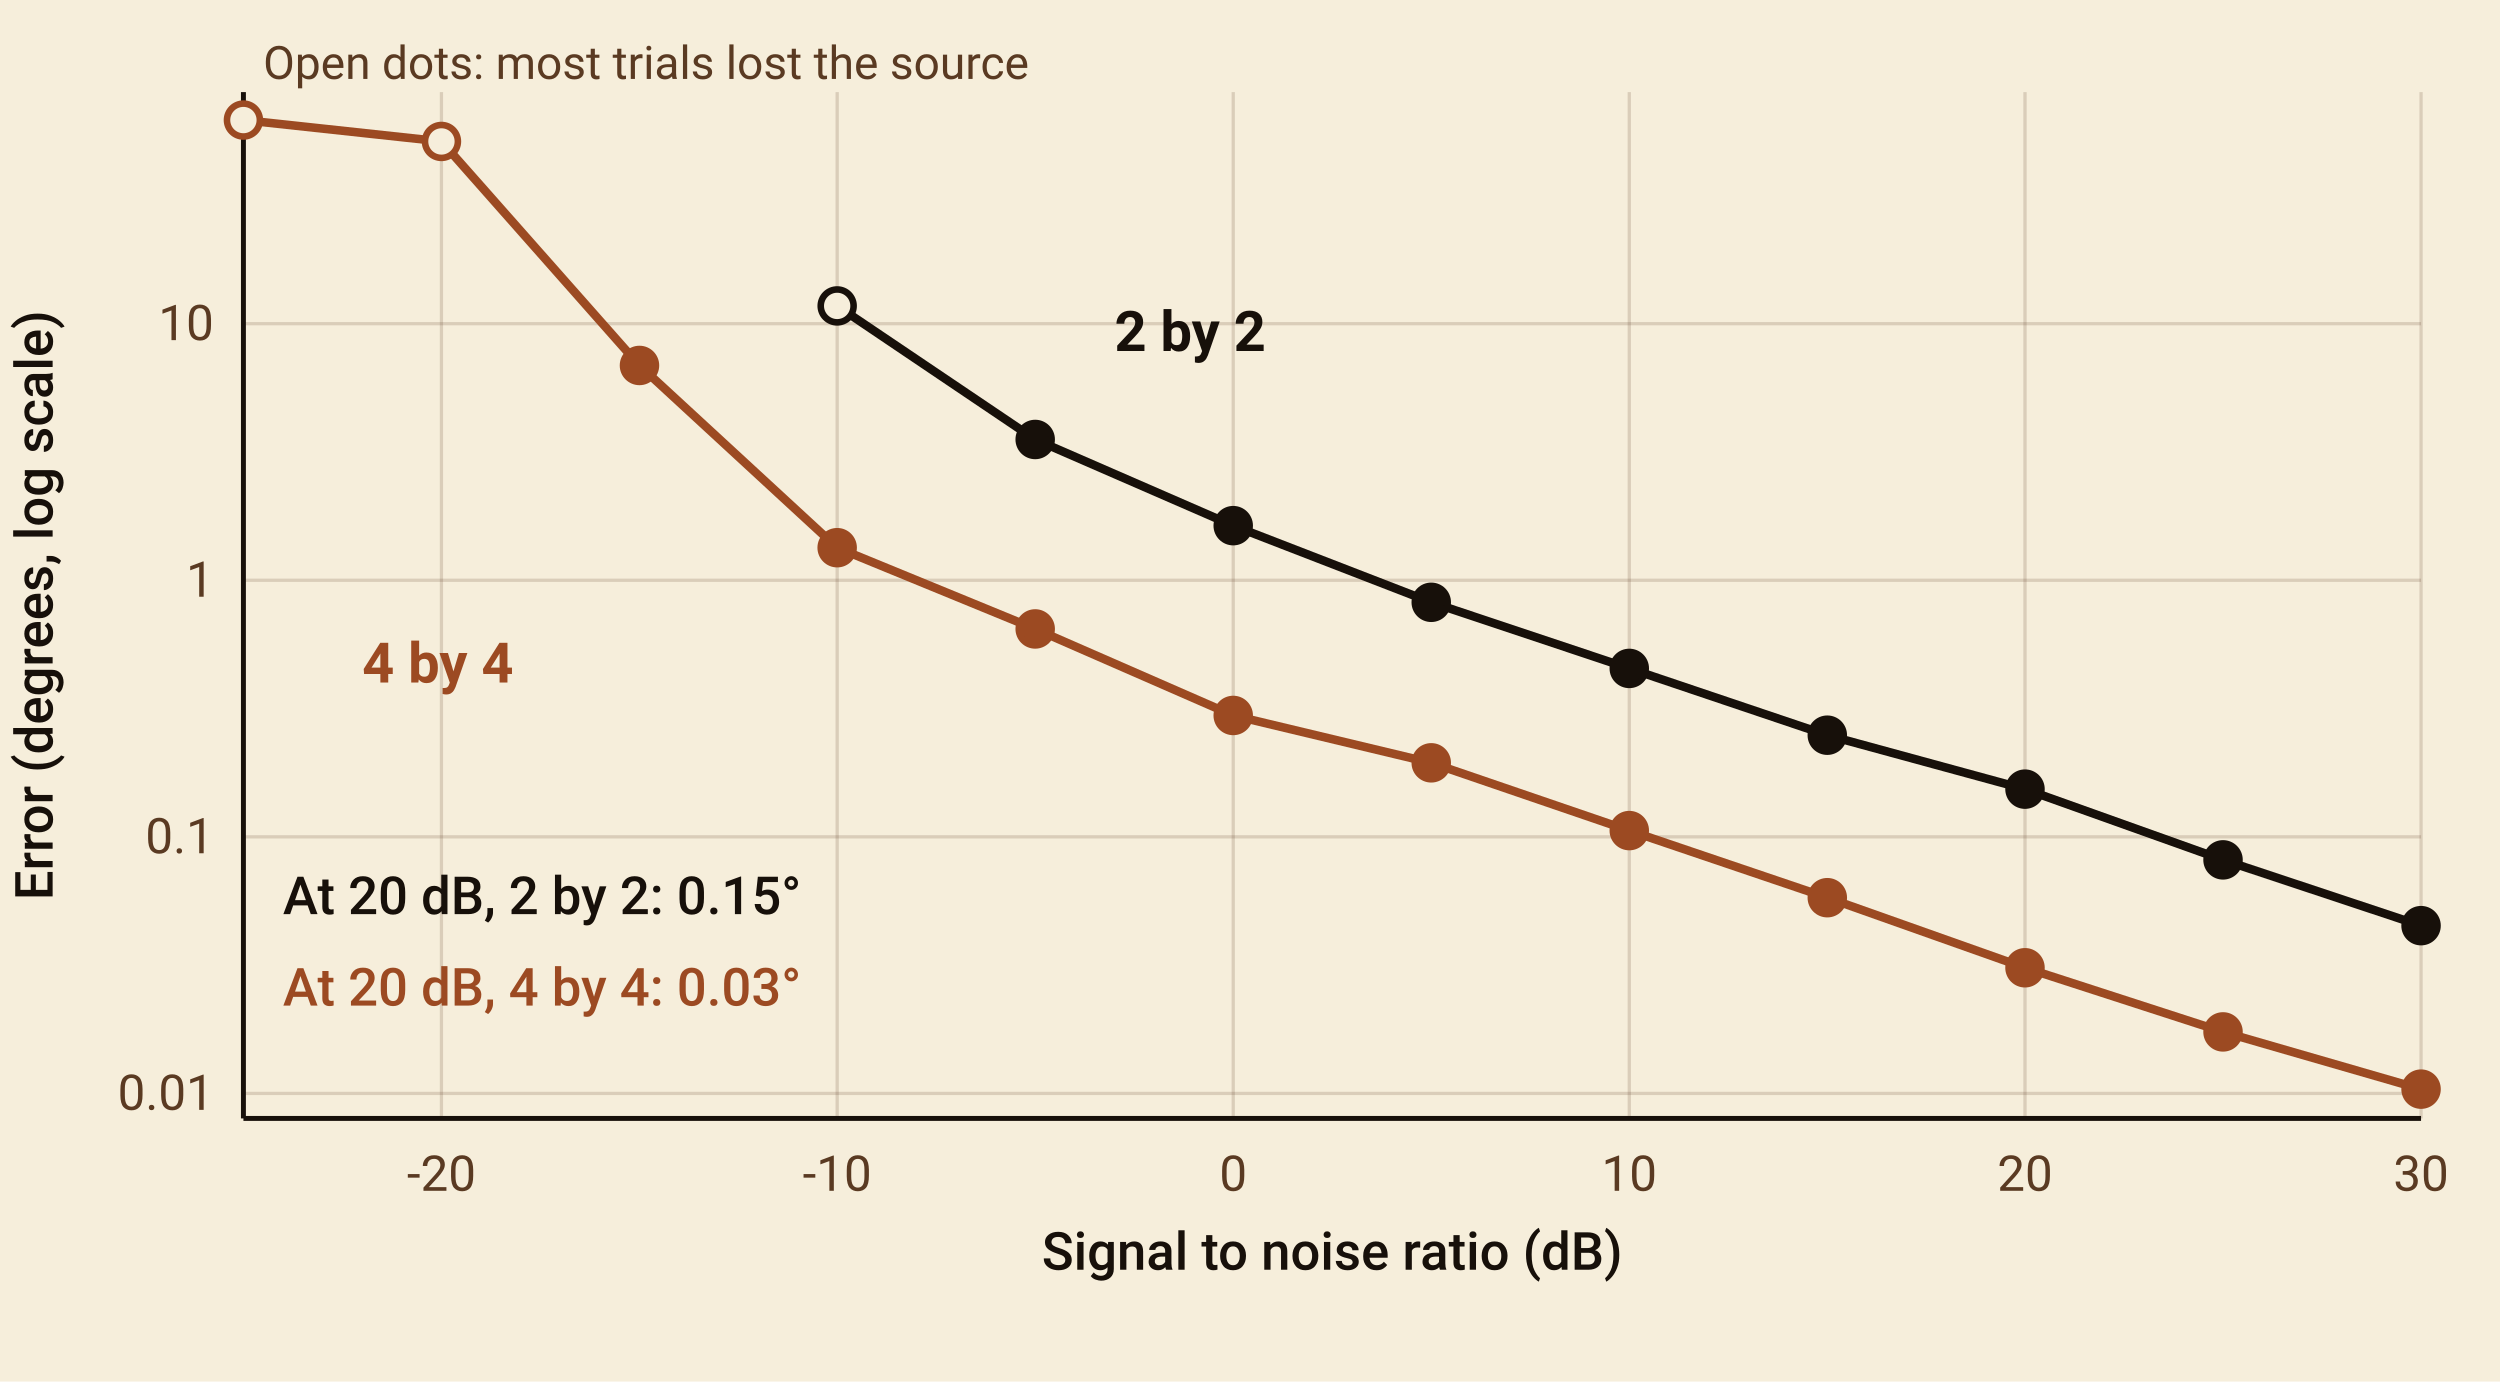
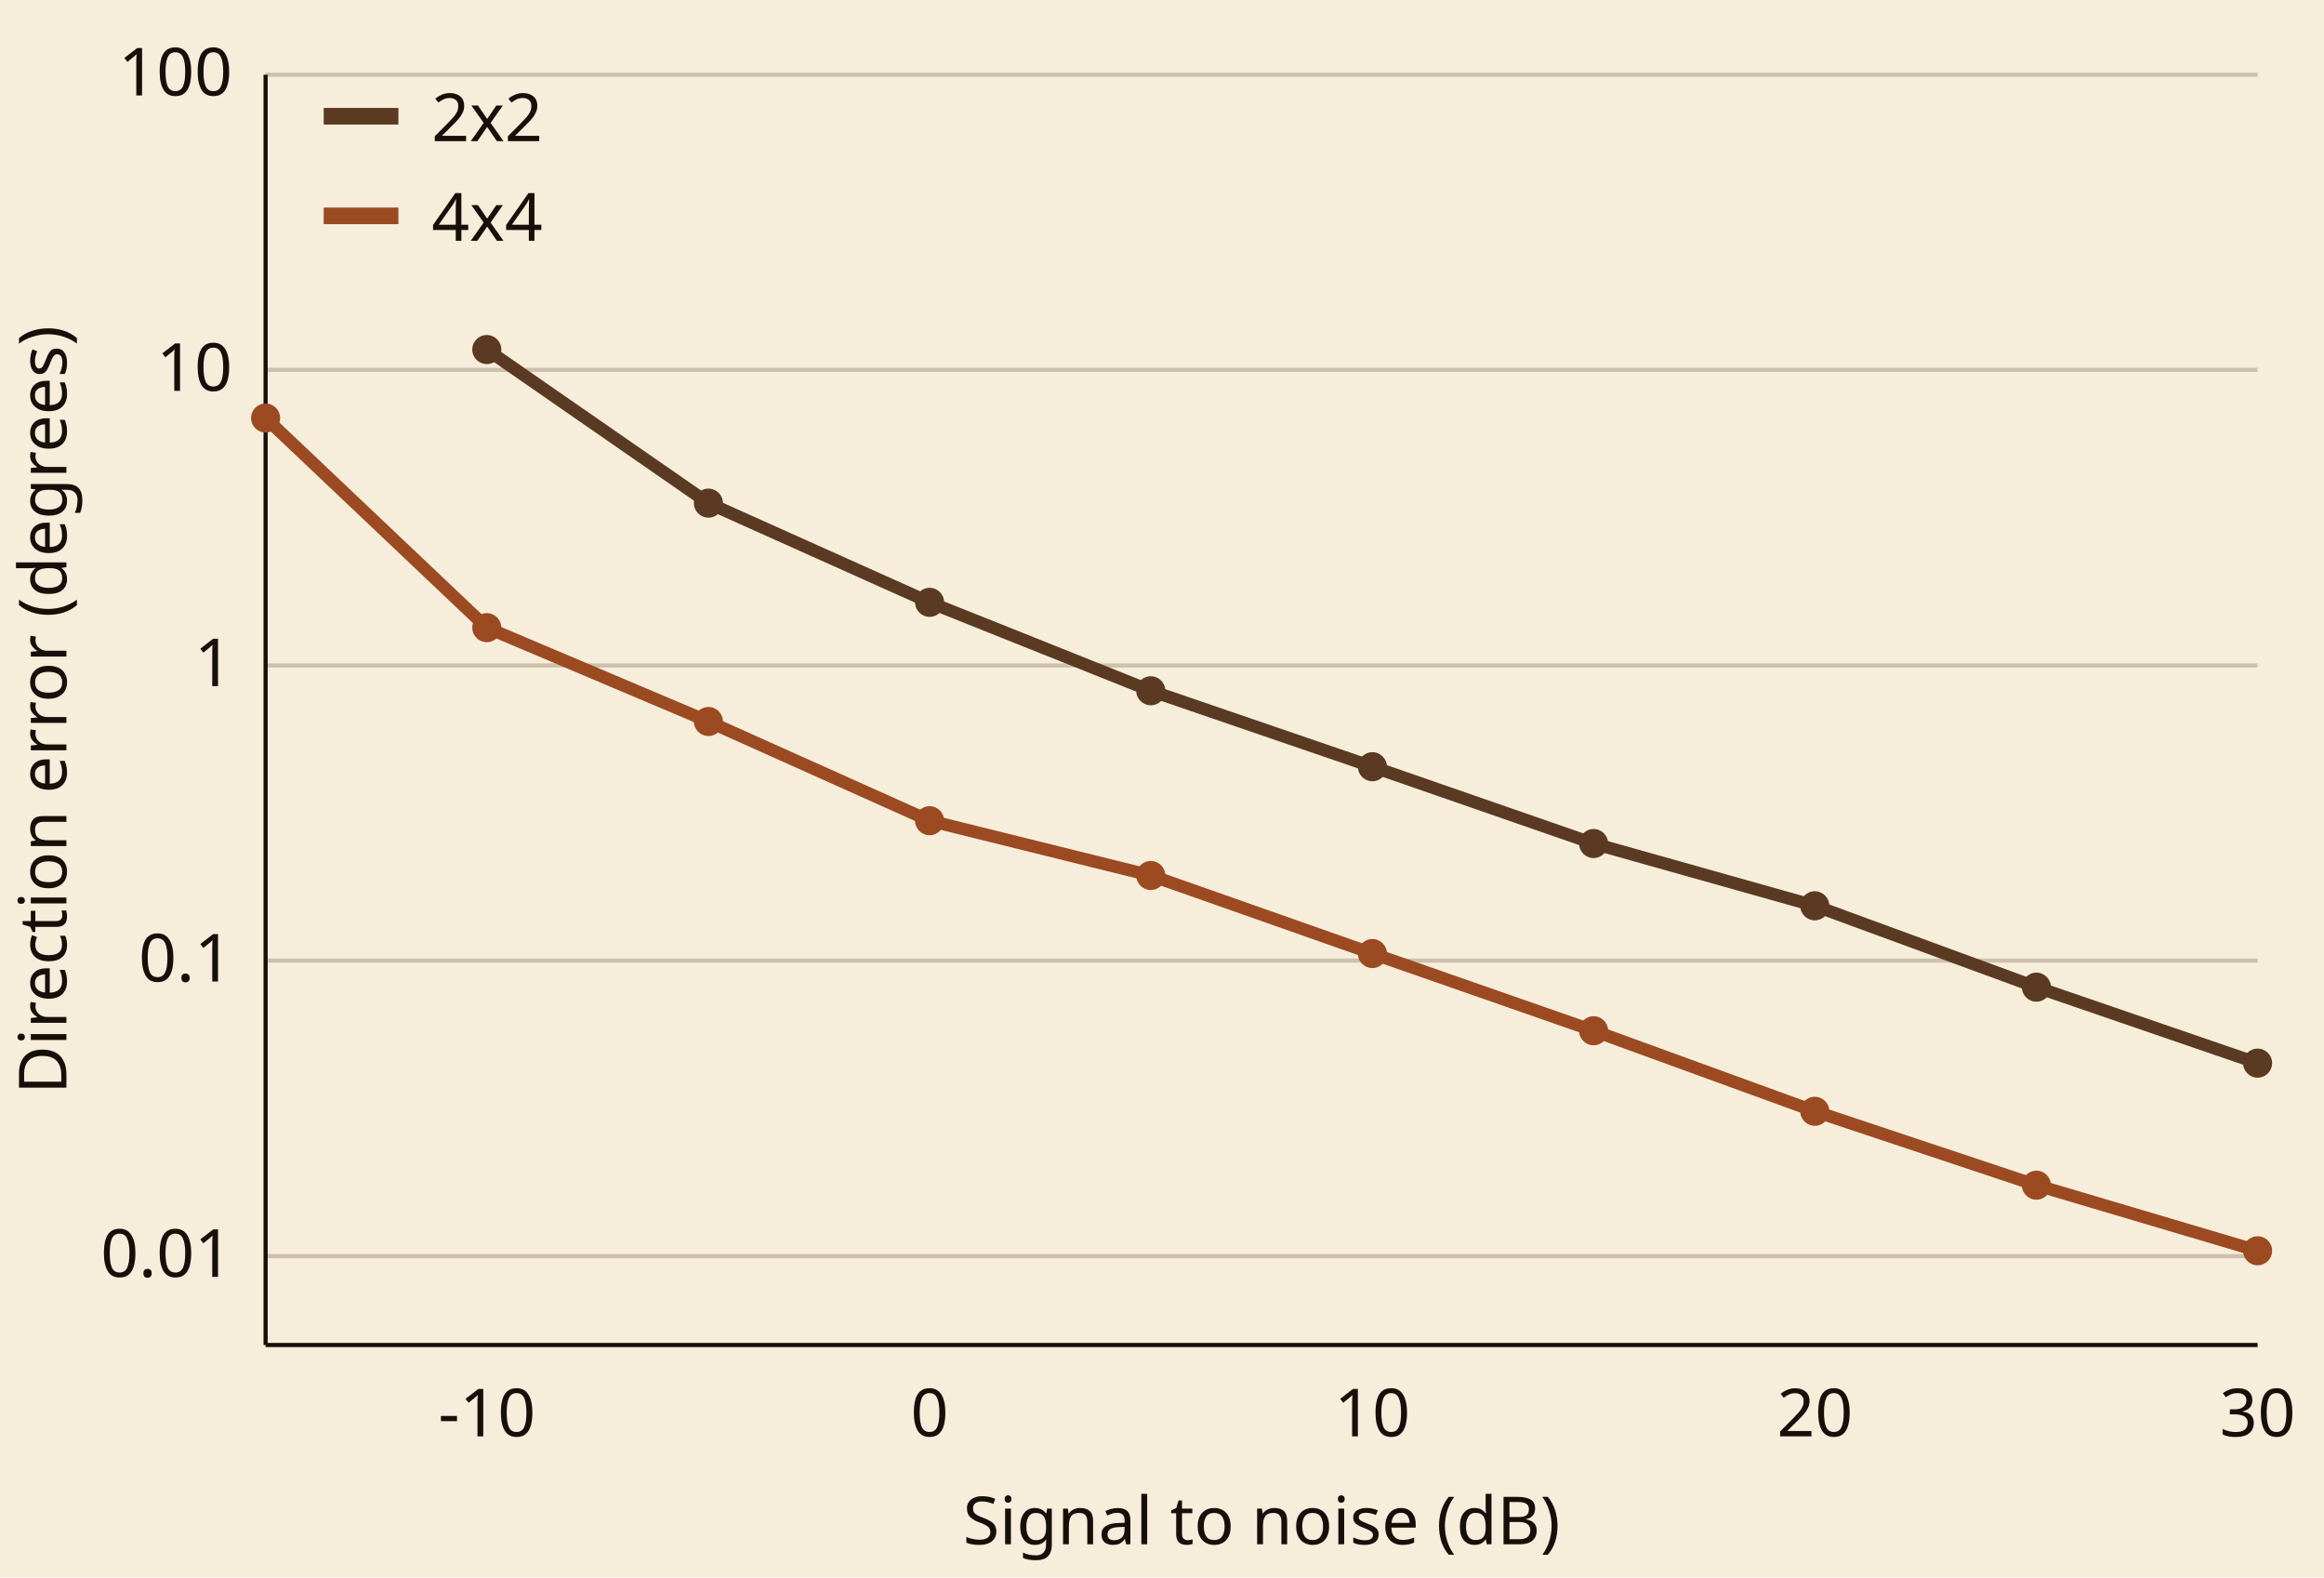
- <svg xmlns="http://www.w3.org/2000/svg" viewBox="0 0 760 420" width="760" height="420" role="img" aria-labelledby="t d">
-   <defs>
-     <pattern id="dots" width="5" height="5" patternUnits="userSpaceOnUse">
-       <circle cx="2.5" cy="2.5" r="1" fill="#B8872E" />
-     </pattern>
-     <pattern id="dots2" width="8" height="8" patternUnits="userSpaceOnUse" patternTransform="translate(3 2)">
-       <circle cx="4" cy="4" r="1.1" fill="#5A3A22" />
-     </pattern>
-   </defs>
-   <rect width="760" height="420" fill="#F6EEDB" />
-   <line x1="134.2" y1="28.0" x2="134.2" y2="340.0" stroke="rgba(90,58,34,.18)" stroke-width="1" />
-   <text x="134.2" y="362.0" font-family="'Instrument Sans',system-ui,-apple-system,'Segoe UI',Roboto,sans-serif" font-size="15" font-weight="400" text-anchor="middle" fill="#5A3A22">-20</text>
-   <line x1="254.5" y1="28.0" x2="254.5" y2="340.0" stroke="rgba(90,58,34,.18)" stroke-width="1" />
-   <text x="254.5" y="362.0" font-family="'Instrument Sans',system-ui,-apple-system,'Segoe UI',Roboto,sans-serif" font-size="15" font-weight="400" text-anchor="middle" fill="#5A3A22">-10</text>
-   <line x1="374.9" y1="28.0" x2="374.9" y2="340.0" stroke="rgba(90,58,34,.18)" stroke-width="1" />
-   <text x="374.9" y="362.0" font-family="'Instrument Sans',system-ui,-apple-system,'Segoe UI',Roboto,sans-serif" font-size="15" font-weight="400" text-anchor="middle" fill="#5A3A22">0</text>
-   <line x1="495.3" y1="28.0" x2="495.3" y2="340.0" stroke="rgba(90,58,34,.18)" stroke-width="1" />
-   <text x="495.3" y="362.0" font-family="'Instrument Sans',system-ui,-apple-system,'Segoe UI',Roboto,sans-serif" font-size="15" font-weight="400" text-anchor="middle" fill="#5A3A22">10</text>
-   <line x1="615.6" y1="28.0" x2="615.6" y2="340.0" stroke="rgba(90,58,34,.18)" stroke-width="1" />
-   <text x="615.6" y="362.0" font-family="'Instrument Sans',system-ui,-apple-system,'Segoe UI',Roboto,sans-serif" font-size="15" font-weight="400" text-anchor="middle" fill="#5A3A22">20</text>
-   <line x1="736.0" y1="28.0" x2="736.0" y2="340.0" stroke="rgba(90,58,34,.18)" stroke-width="1" />
-   <text x="736.0" y="362.0" font-family="'Instrument Sans',system-ui,-apple-system,'Segoe UI',Roboto,sans-serif" font-size="15" font-weight="400" text-anchor="middle" fill="#5A3A22">30</text>
-   <line x1="74.0" y1="332.4" x2="736.0" y2="332.4" stroke="rgba(90,58,34,.18)" stroke-width="1" />
-   <text x="65.0" y="337.4" font-family="'Instrument Sans',system-ui,-apple-system,'Segoe UI',Roboto,sans-serif" font-size="15" font-weight="400" text-anchor="end" fill="#5A3A22">0.01</text>
-   <line x1="74.0" y1="254.4" x2="736.0" y2="254.4" stroke="rgba(90,58,34,.18)" stroke-width="1" />
-   <text x="65.0" y="259.4" font-family="'Instrument Sans',system-ui,-apple-system,'Segoe UI',Roboto,sans-serif" font-size="15" font-weight="400" text-anchor="end" fill="#5A3A22">0.1</text>
-   <line x1="74.0" y1="176.4" x2="736.0" y2="176.4" stroke="rgba(90,58,34,.18)" stroke-width="1" />
-   <text x="65.0" y="181.4" font-family="'Instrument Sans',system-ui,-apple-system,'Segoe UI',Roboto,sans-serif" font-size="15" font-weight="400" text-anchor="end" fill="#5A3A22">1</text>
-   <line x1="74.0" y1="98.4" x2="736.0" y2="98.4" stroke="rgba(90,58,34,.18)" stroke-width="1" />
-   <text x="65.0" y="103.4" font-family="'Instrument Sans',system-ui,-apple-system,'Segoe UI',Roboto,sans-serif" font-size="15" font-weight="400" text-anchor="end" fill="#5A3A22">10</text>
-   <line x1="74.0" y1="340.0" x2="736.0" y2="340.0" stroke="#17100A" stroke-width="1.5" />
-   <line x1="74.0" y1="28.0" x2="74.0" y2="340.0" stroke="#17100A" stroke-width="1.5" />
-   <text x="405.0" y="386.0" font-family="'Instrument Sans',system-ui,-apple-system,'Segoe UI',Roboto,sans-serif" font-size="16" font-weight="500" text-anchor="middle" fill="#17100A">Signal to noise ratio (dB)</text>
-   <text transform="translate(16 184.0) rotate(-90)" font-family="'Instrument Sans',system-ui,-apple-system,'Segoe UI',Roboto,sans-serif" font-size="16" font-weight="500" text-anchor="middle" fill="#17100A">Error (degrees, log scale)</text>
-   <path d="M254.5 93.0L314.7 133.6L374.9 159.8L435.1 183.1L495.3 203.2L555.5 223.5L615.6 239.9L675.8 261.4L736.0 281.4" fill="none" stroke="#17100A" stroke-width="2.6" stroke-linejoin="round" stroke-linecap="round" />
-   <circle cx="254.5" cy="93.0" r="5" fill="#F6EEDB" stroke="#17100A" stroke-width="2" />
-   <circle cx="314.7" cy="133.6" r="5" fill="#17100A" stroke="#17100A" stroke-width="2" />
-   <circle cx="374.9" cy="159.8" r="5" fill="#17100A" stroke="#17100A" stroke-width="2" />
-   <circle cx="435.1" cy="183.1" r="5" fill="#17100A" stroke="#17100A" stroke-width="2" />
-   <circle cx="495.3" cy="203.2" r="5" fill="#17100A" stroke="#17100A" stroke-width="2" />
-   <circle cx="555.5" cy="223.5" r="5" fill="#17100A" stroke="#17100A" stroke-width="2" />
-   <circle cx="615.6" cy="239.9" r="5" fill="#17100A" stroke="#17100A" stroke-width="2" />
-   <circle cx="675.8" cy="261.4" r="5" fill="#17100A" stroke="#17100A" stroke-width="2" />
-   <circle cx="736.0" cy="281.4" r="5" fill="#17100A" stroke="#17100A" stroke-width="2" />
-   <path d="M74.0 36.5L134.2 43.0L194.4 111.1L254.5 166.5L314.7 191.2L374.9 217.5L435.1 231.9L495.3 252.5L555.5 272.9L615.6 294.2L675.8 313.7L736.0 331.1" fill="none" stroke="#9C4A22" stroke-width="2.6" stroke-linejoin="round" stroke-linecap="round" />
-   <circle cx="74.0" cy="36.5" r="5" fill="#F6EEDB" stroke="#9C4A22" stroke-width="2" />
-   <circle cx="134.2" cy="43.0" r="5" fill="#F6EEDB" stroke="#9C4A22" stroke-width="2" />
-   <circle cx="194.4" cy="111.1" r="5" fill="#9C4A22" stroke="#9C4A22" stroke-width="2" />
-   <circle cx="254.5" cy="166.5" r="5" fill="#9C4A22" stroke="#9C4A22" stroke-width="2" />
-   <circle cx="314.7" cy="191.2" r="5" fill="#9C4A22" stroke="#9C4A22" stroke-width="2" />
-   <circle cx="374.9" cy="217.5" r="5" fill="#9C4A22" stroke="#9C4A22" stroke-width="2" />
-   <circle cx="435.1" cy="231.9" r="5" fill="#9C4A22" stroke="#9C4A22" stroke-width="2" />
-   <circle cx="495.3" cy="252.5" r="5" fill="#9C4A22" stroke="#9C4A22" stroke-width="2" />
-   <circle cx="555.5" cy="272.9" r="5" fill="#9C4A22" stroke="#9C4A22" stroke-width="2" />
-   <circle cx="615.6" cy="294.2" r="5" fill="#9C4A22" stroke="#9C4A22" stroke-width="2" />
-   <circle cx="675.8" cy="313.7" r="5" fill="#9C4A22" stroke="#9C4A22" stroke-width="2" />
-   <circle cx="736.0" cy="331.1" r="5" fill="#9C4A22" stroke="#9C4A22" stroke-width="2" />
-   <text x="338.8" y="106.7" font-family="'Instrument Sans',system-ui,-apple-system,'Segoe UI',Roboto,sans-serif" font-size="17" font-weight="600" text-anchor="start" fill="#17100A">2 by 2</text>
-   <text x="110.1" y="207.5" font-family="'Instrument Sans',system-ui,-apple-system,'Segoe UI',Roboto,sans-serif" font-size="17" font-weight="600" text-anchor="start" fill="#9C4A22">4 by 4</text>
-   <text x="86.0" y="277.9" font-family="'Instrument Sans',system-ui,-apple-system,'Segoe UI',Roboto,sans-serif" font-size="16" font-weight="500" text-anchor="start" fill="#17100A">At 20 dB, 2 by 2: 0.15°</text>
-   <text x="86.0" y="305.7" font-family="'Instrument Sans',system-ui,-apple-system,'Segoe UI',Roboto,sans-serif" font-size="16" font-weight="500" text-anchor="start" fill="#9C4A22">At 20 dB, 4 by 4: 0.03°</text>
-   <text x="80.0" y="24.0" font-family="'Instrument Sans',system-ui,-apple-system,'Segoe UI',Roboto,sans-serif" font-size="14" font-weight="400" text-anchor="start" fill="#5A3A22">Open dots: most trials lost the source</text>
+ <svg xmlns="http://www.w3.org/2000/svg" viewBox="0 0 560 380" role="img" aria-label="Direction error against signal to noise ratio for the 2x2 and 4x4 arrays, log scale" font-family="Instrument Sans,system-ui,sans-serif" font-size="16">
+   <rect width="560" height="380" fill="#F6EEDB" />
+   <line x1="64" x2="544" y1="302.6" y2="302.6" stroke="rgba(90,58,34,.25)" />
+   <text x="56" y="307.583" text-anchor="end" fill="#17100A">0.01</text>
+   <line x1="64" x2="544" y1="231.4" y2="231.4" stroke="rgba(90,58,34,.25)" />
+   <text x="56" y="236.437" text-anchor="end" fill="#17100A">0.1</text>
+   <line x1="64" x2="544" y1="160.3" y2="160.3" stroke="rgba(90,58,34,.25)" />
+   <text x="56" y="165.291" text-anchor="end" fill="#17100A">1</text>
+   <line x1="64" x2="544" y1="89.1" y2="89.1" stroke="rgba(90,58,34,.25)" />
+   <text x="56" y="94.146" text-anchor="end" fill="#17100A">10</text>
+   <line x1="64" x2="544" y1="18.0" y2="18.0" stroke="rgba(90,58,34,.25)" />
+   <text x="56" y="23.0" text-anchor="end" fill="#17100A">100</text>
+   <text x="117.333" y="346" text-anchor="middle" fill="#17100A">-10</text>
+   <text x="224.0" y="346" text-anchor="middle" fill="#17100A">0</text>
+   <text x="330.667" y="346" text-anchor="middle" fill="#17100A">10</text>
+   <text x="437.333" y="346" text-anchor="middle" fill="#17100A">20</text>
+   <text x="544.0" y="346" text-anchor="middle" fill="#17100A">30</text>
+   <line x1="64" x2="544" y1="324" y2="324" stroke="#17100A" />
+   <line x1="64" x2="64" y1="18" y2="324" stroke="#17100A" />
+   <text x="304.0" y="372" text-anchor="middle" fill="#17100A">Signal to noise (dB)</text>
+   <text transform="translate(16 171.0) rotate(-90)" text-anchor="middle" fill="#17100A">Direction error (degrees)</text>
+   <path d="M117.3 84.2 L170.7 121.2 L224.0 145.1 L277.3 166.4 L330.7 184.7 L384.0 203.2 L437.3 218.2 L490.7 237.8 L544.0 256.1" fill="none" stroke="#5A3A22" stroke-width="3" stroke-linejoin="round" />
+   <circle cx="117.3" cy="84.2" r="3.5" fill="#5A3A22" />
+   <circle cx="170.7" cy="121.2" r="3.5" fill="#5A3A22" />
+   <circle cx="224.0" cy="145.1" r="3.5" fill="#5A3A22" />
+   <circle cx="277.3" cy="166.4" r="3.5" fill="#5A3A22" />
+   <circle cx="330.7" cy="184.7" r="3.5" fill="#5A3A22" />
+   <circle cx="384.0" cy="203.2" r="3.5" fill="#5A3A22" />
+   <circle cx="437.3" cy="218.2" r="3.5" fill="#5A3A22" />
+   <circle cx="490.7" cy="237.8" r="3.5" fill="#5A3A22" />
+   <circle cx="544.0" cy="256.1" r="3.5" fill="#5A3A22" />
+   <path d="M64.0 100.7 L117.3 151.2 L170.7 173.8 L224.0 197.7 L277.3 210.9 L330.7 229.7 L384.0 248.3 L437.3 267.7 L490.7 285.5 L544.0 301.3" fill="none" stroke="#9C4A22" stroke-width="3" stroke-linejoin="round" />
+   <circle cx="64.0" cy="100.7" r="3.5" fill="#9C4A22" />
+   <circle cx="117.3" cy="151.2" r="3.5" fill="#9C4A22" />
+   <circle cx="170.7" cy="173.8" r="3.5" fill="#9C4A22" />
+   <circle cx="224.0" cy="197.7" r="3.5" fill="#9C4A22" />
+   <circle cx="277.3" cy="210.9" r="3.5" fill="#9C4A22" />
+   <circle cx="330.7" cy="229.7" r="3.5" fill="#9C4A22" />
+   <circle cx="384.0" cy="248.3" r="3.5" fill="#9C4A22" />
+   <circle cx="437.3" cy="267.7" r="3.5" fill="#9C4A22" />
+   <circle cx="490.7" cy="285.5" r="3.5" fill="#9C4A22" />
+   <circle cx="544.0" cy="301.3" r="3.5" fill="#9C4A22" />
+   <rect x="78" y="26" width="18" height="4" fill="#5A3A22" />
+   <text x="104" y="34" text-anchor="start" fill="#17100A">2x2</text>
+   <rect x="78" y="50" width="18" height="4" fill="#9C4A22" />
+   <text x="104" y="58" text-anchor="start" fill="#17100A">4x4</text>
</svg>
